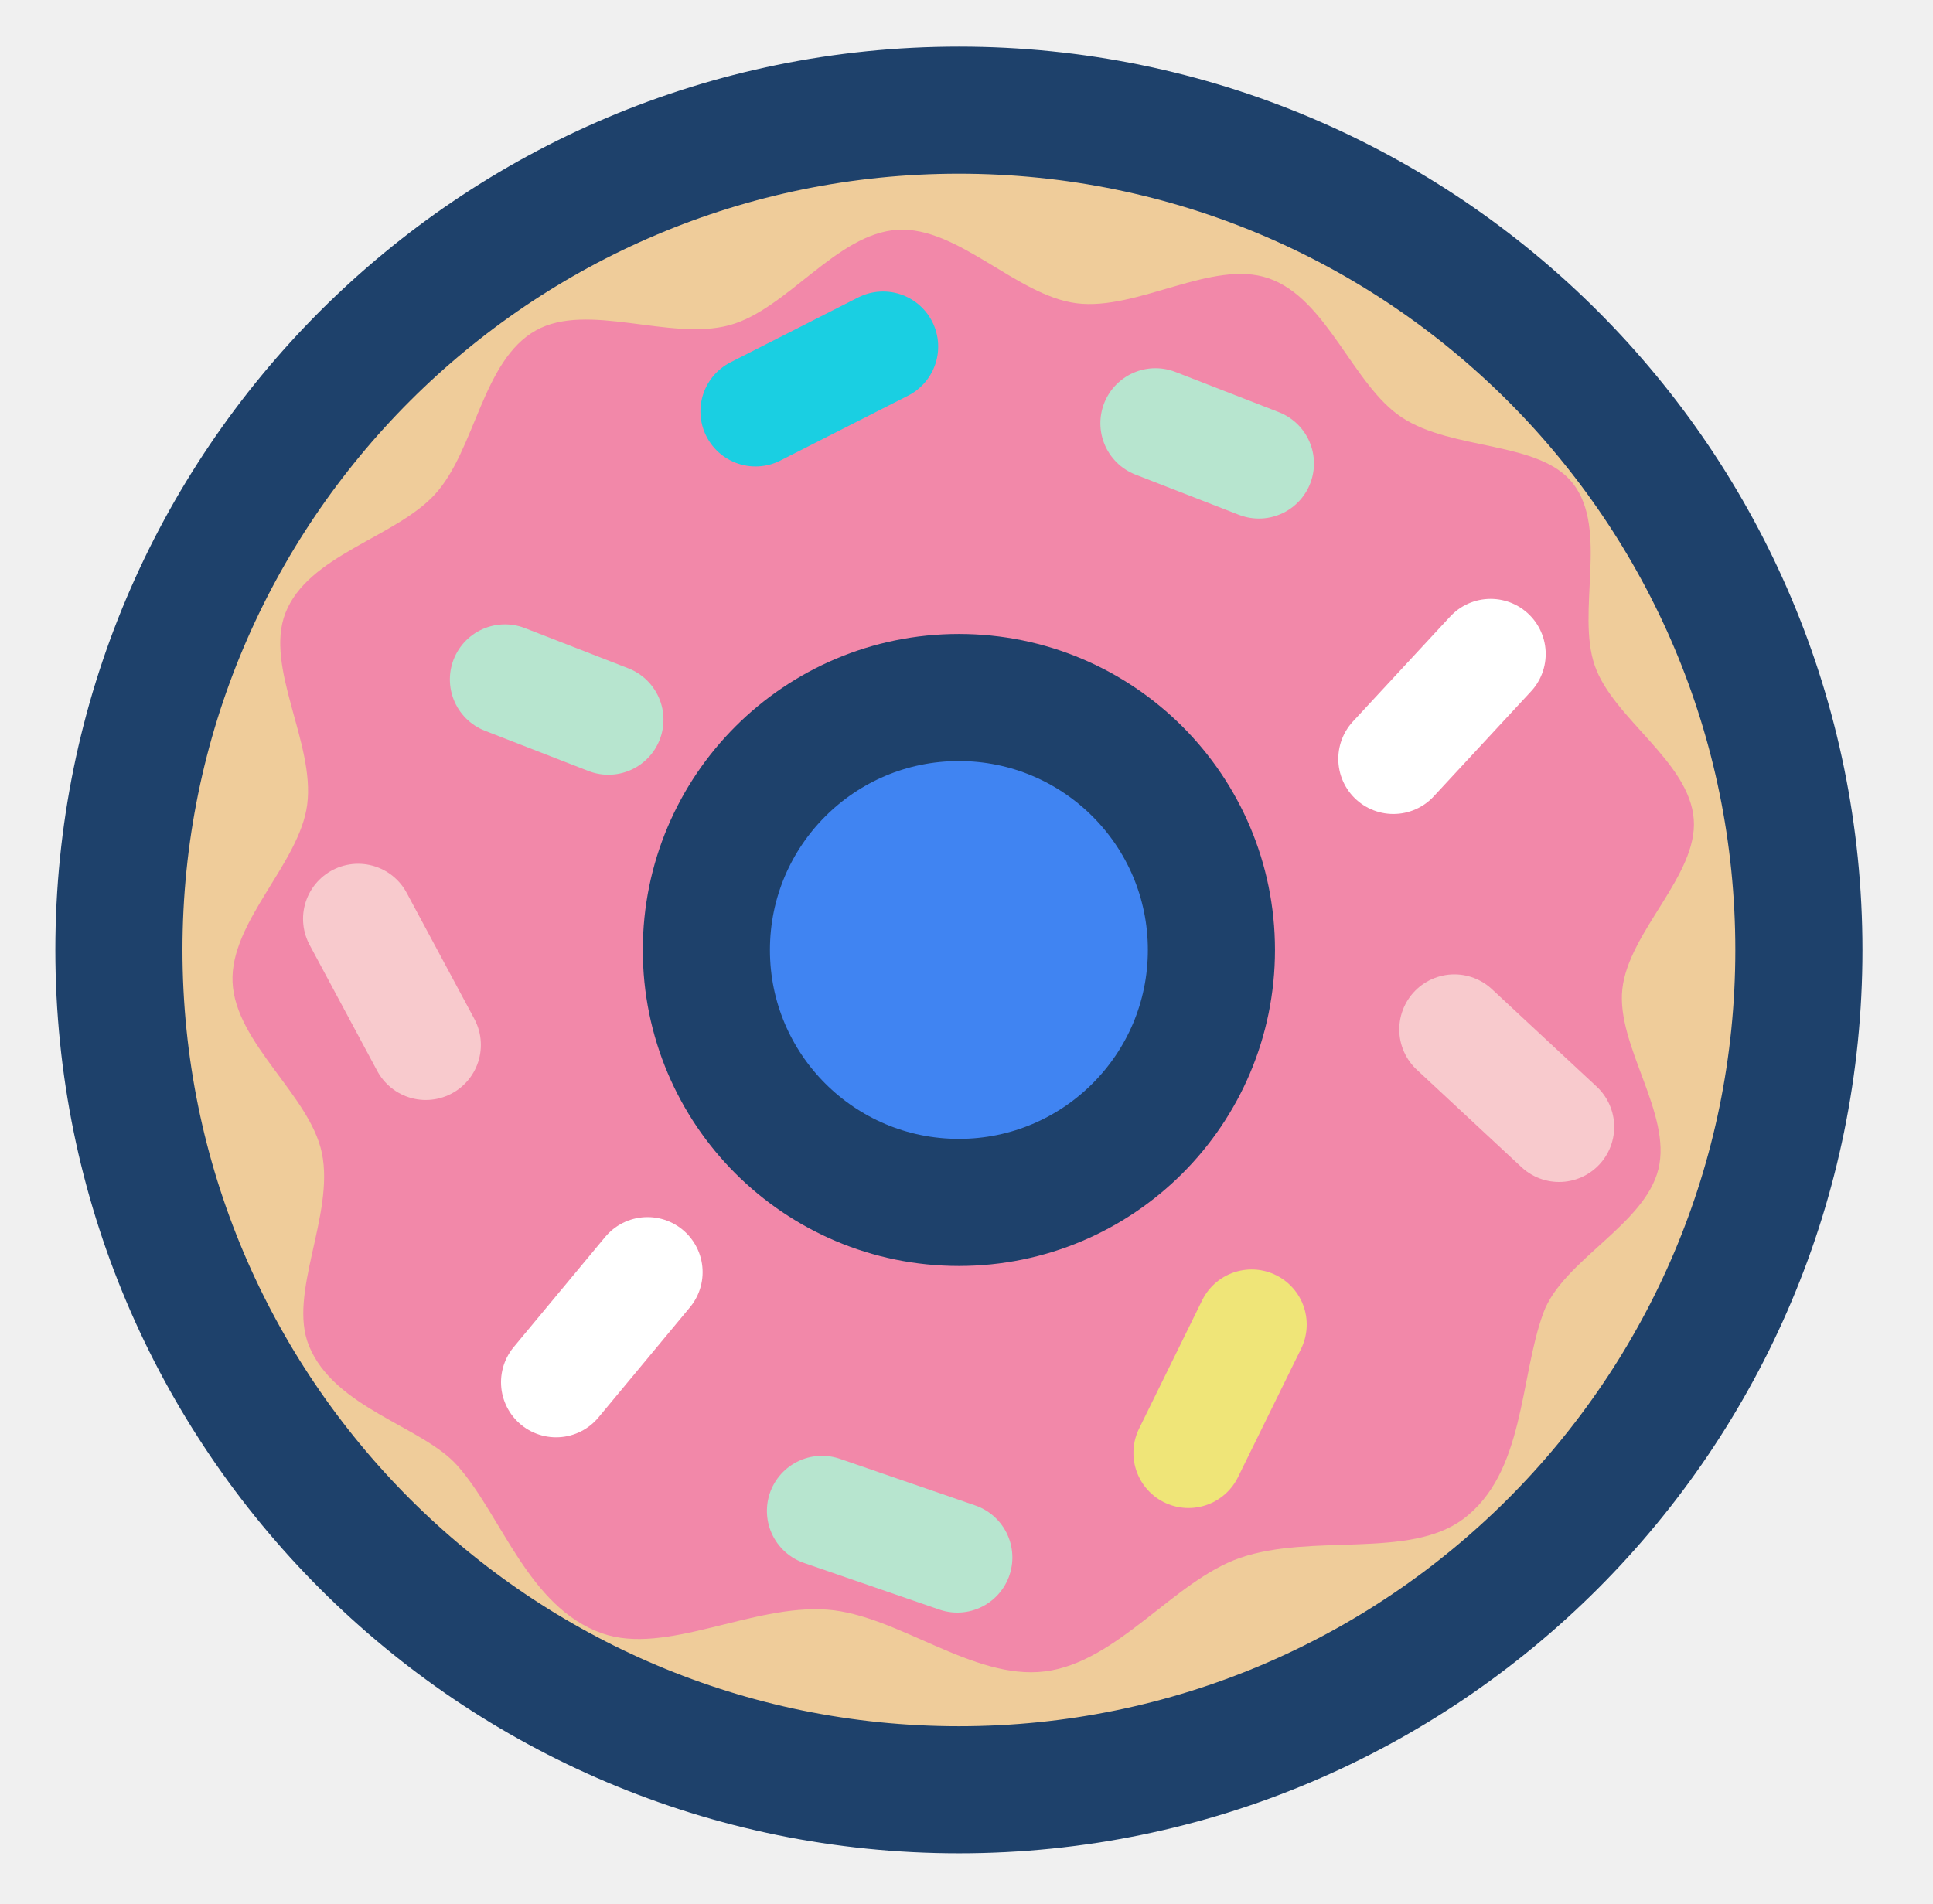
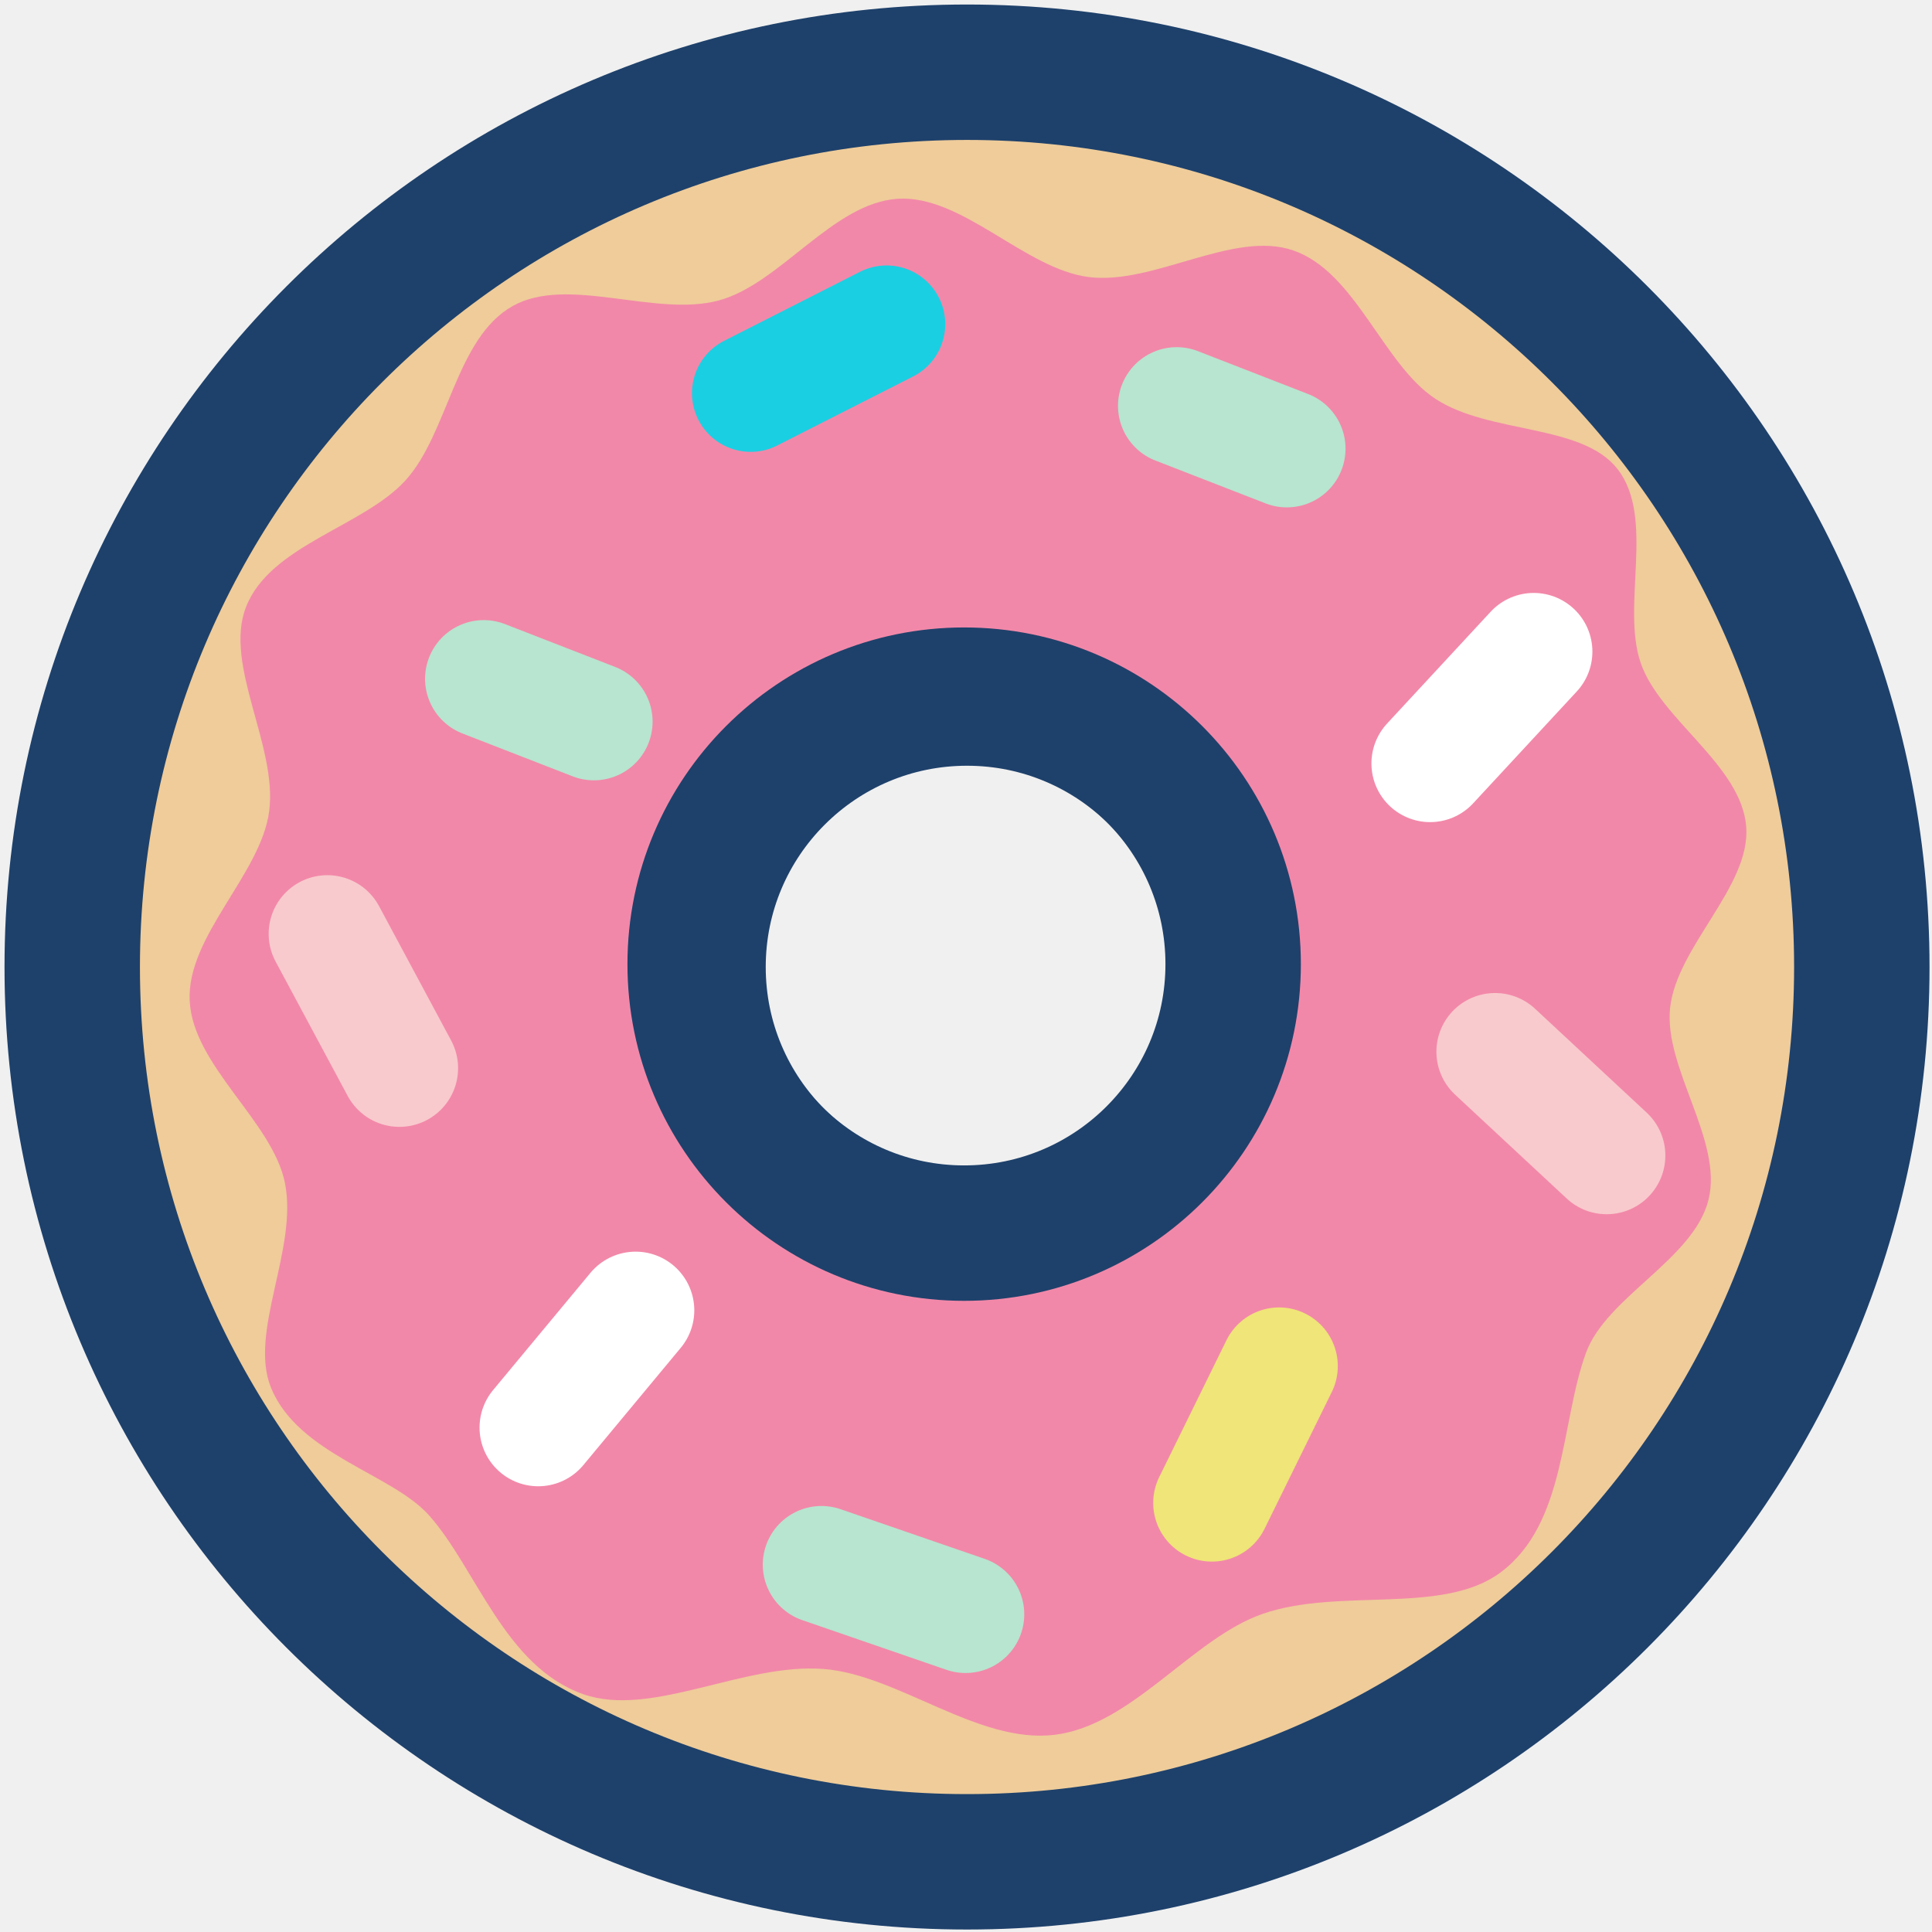
- <svg xmlns="http://www.w3.org/2000/svg" version="1.1" id="Layer_1" x="0px" y="0px" width="228.082px" height="224.657px" viewBox="0 0 228.082 224.657" enable-background="new 0 0 228.082 224.657" xml:space="preserve">
-   <g>
-     <path fill="#EFCC9A" stroke="#1E416B" stroke-width="15" stroke-miterlimit="10" d="M113.144,13.001   c-54.739,0-99.113,44.373-99.113,99.113c0,54.738,44.374,99.113,99.113,99.113s99.113-44.375,99.113-99.113   C212.257,57.374,167.883,13.001,113.144,13.001z M113.144,141.907c-16.456,0-29.796-13.338-29.796-29.793   c0-16.457,13.34-29.795,29.796-29.795s29.796,13.338,29.796,29.795C142.939,128.569,129.6,141.907,113.144,141.907z" />
-     <g>
-       <path fill="#F288A9" d="M51.324,58.337c-4.679,5.119-14.973,7.153-17.645,14.008c-2.498,6.408,3.52,15.376,2.566,22.63    c-0.914,6.953-9.127,13.804-8.804,20.95c0.325,7.195,9.146,13.359,10.543,20.168c1.501,7.317-4.052,16.56-1.53,22.732    c3.014,7.377,13.361,9.499,17.479,14.105c5.248,5.87,8.371,16.751,17.097,19.829c7.547,2.662,17.688-3.457,26.583-2.793    c8.312,0.62,17.154,8.346,25.664,7.293c8.583-1.062,15.23-10.71,23.046-13.404c8.492-2.929,19.942,0.186,26.33-4.585    c7.279-5.436,6.637-16.614,9.45-24.316c2.271-6.215,11.935-10.36,13.575-16.962c1.628-6.551-4.983-14.621-4.253-21.264    c0.746-6.801,8.916-13.434,8.429-20.026c-0.506-6.839-9.527-11.888-11.688-18.165c-2.182-6.341,1.646-16.065-2.564-21.478    c-3.936-5.06-14.188-3.839-20.186-7.788c-5.805-3.822-8.812-14.055-15.744-16.432c-6.637-2.276-15.472,3.87-22.655,2.951    c-7.057-0.903-13.998-9.104-21.125-8.669c-7.199,0.44-13.031,9.425-19.837,11.261C79.025,40.28,69.33,35.579,63.223,39    C56.889,42.548,56.099,53.113,51.324,58.337z" />
+ <svg xmlns="http://www.w3.org/2000/svg" width="214px" height="214px" viewBox="0 0 214 214" version="1.1">
+   <defs />
+   <g id="Page-1" stroke="none" stroke-width="1" fill="none" fill-rule="evenodd">
+     <g id="logo" transform="translate(8, 8)">
+       <g id="Group">
+         <path d="M99.113,0 C44.374,0 0,44.373 0,99.113 C0,153.851 44.374,198.226 99.113,198.226 C153.852,198.226 198.226,153.851 198.226,99.113 C198.226,44.373 153.852,0 99.113,0 Z M99.113,128.906 C82.657,128.906 69.317,115.568 69.317,99.113 C69.317,82.656 82.657,69.318 99.113,69.318 C115.569,69.318 128.909,82.656 128.909,99.113 C128.908,115.568 115.569,128.906 99.113,128.906 Z" id="Shape" stroke="#1E416B" stroke-width="15" fill="#EFCC9A" fill-rule="nonzero" />
+         <path d="M36.892,45.233 C41.667,40.009 42.457,29.444 48.791,25.896 C54.898,22.475 64.593,27.176 71.623,25.278 C78.429,23.442 84.261,14.457 91.46,14.017 C98.587,13.582 105.528,21.783 112.585,22.686 C119.768,23.605 128.603,17.459 135.24,19.735 C142.172,22.112 145.179,32.345 150.984,36.167 C156.982,40.116 167.234,38.895 171.17,43.955 C175.38,49.368 171.552,59.092 173.734,65.433 C175.895,71.71 184.916,76.759 185.422,83.598 C185.909,90.19 177.739,96.823 176.993,103.624 C176.263,110.267 182.874,118.337 181.246,124.888 C179.606,131.49 169.942,135.635 167.671,141.85 C164.858,149.552 165.5,160.73 158.221,166.166 C151.833,170.937 140.383,167.822 131.891,170.751 C124.075,173.445 117.428,183.093 108.845,184.155 C100.335,185.208 91.493,177.482 83.181,176.862 C74.286,176.198 64.145,182.317 56.598,179.655 C47.872,176.577 44.749,165.696 39.501,159.826 C35.383,155.22 25.036,153.098 22.022,145.721 C19.5,139.549 25.053,130.306 23.552,122.989 C22.155,116.18 13.334,110.016 13.009,102.821 C12.686,95.675 20.899,88.824 21.813,81.871 C22.767,74.617 16.749,65.649 19.247,59.241 C21.919,52.386 32.213,50.352 36.892,45.233 Z M99,122 C111.703,122 122,111.703 122,99 C122,86.297 111.703,76 99,76 C86.297,76 76,86.297 76,99 C76,111.703 86.297,122 99,122 Z" id="Combined-Shape" fill="#F288A9" fill-rule="nonzero" />
+         <path d="M36.24,110.319 L28.258,95.44" id="Shape" stroke="#F8CACD" stroke-width="13" stroke-linecap="round" />
+         <path d="M90.199,27.903 L75.146,35.55" id="Shape" stroke="#1ACFE2" stroke-width="13" stroke-linecap="round" />
+         <path d="M150.408,76.563 L161.883,64.177" id="Shape" stroke="#FFFFFF" stroke-width="13" stroke-linecap="round" />
+         <path d="M82.99,165.313 L98.953,170.813" id="Shape" stroke="#B7E5CF" stroke-width="13" stroke-linecap="round" />
+         <path d="M133.683,143.319 L126.236,158.472" id="Shape" stroke="#EFE578" stroke-width="13" stroke-linecap="round" />
+         <path d="M51.617,150.128 L62.404,137.14" id="Shape" stroke="#FFFFFF" stroke-width="13" stroke-linecap="round" />
+         <path d="M45.583,67.187 L57.785,71.933" id="Shape" stroke="#B7E5CF" stroke-width="13" stroke-linecap="round" />
+         <path d="M122.336,36.954 L134.538,41.7" id="Shape" stroke="#B7E5CF" stroke-width="13" stroke-linecap="round" />
+         <path d="M157.604,108.493 L169.964,119.995" id="Shape" stroke="#F8CACD" stroke-width="13" stroke-linecap="round" />
+         <path d="M128.592,98.795 C128.592,115.25 115.252,128.588 98.796,128.588 C82.34,128.588 69,115.25 69,98.795 C69,82.338 82.34,69 98.796,69 C115.252,69 128.592,82.338 128.592,98.795 Z" id="Shape" stroke="#1E416B" stroke-width="15" fill-rule="nonzero" />
+       </g>
    </g>
-     <line fill="none" stroke="#F8CACD" stroke-width="13" stroke-linecap="round" stroke-miterlimit="10" x1="50.24" y1="123.319" x2="42.258" y2="108.44" />
-     <line fill="none" stroke="#1ACFE2" stroke-width="13" stroke-linecap="round" stroke-miterlimit="10" x1="104.199" y1="40.903" x2="89.146" y2="48.55" />
-     <line fill="none" stroke="#FFFFFF" stroke-width="13" stroke-linecap="round" stroke-miterlimit="10" x1="164.408" y1="89.563" x2="175.883" y2="77.177" />
-     <line fill="none" stroke="#B7E5CF" stroke-width="13" stroke-linecap="round" stroke-miterlimit="10" x1="96.99" y1="178.313" x2="112.953" y2="183.813" />
-     <line fill="none" stroke="#EFE578" stroke-width="13" stroke-linecap="round" stroke-miterlimit="10" x1="147.683" y1="156.319" x2="140.236" y2="171.472" />
-     <line fill="none" stroke="#FFFFFF" stroke-width="13" stroke-linecap="round" stroke-miterlimit="10" x1="65.617" y1="163.128" x2="76.404" y2="150.14" />
-     <line fill="none" stroke="#B7E5CF" stroke-width="13" stroke-linecap="round" stroke-miterlimit="10" x1="59.583" y1="80.187" x2="71.785" y2="84.933" />
-     <line fill="none" stroke="#B7E5CF" stroke-width="13" stroke-linecap="round" stroke-miterlimit="10" x1="136.336" y1="49.954" x2="148.538" y2="54.7" />
-     <line fill="none" stroke="#F8CACD" stroke-width="13" stroke-linecap="round" stroke-miterlimit="10" x1="171.604" y1="121.493" x2="183.964" y2="132.995" />
-     <path fill="#4084F2" stroke="#1E416B" stroke-width="15" stroke-miterlimit="10" d="M142.939,112.114   c0,16.455-13.34,29.793-29.796,29.793s-29.796-13.338-29.796-29.793c0-16.457,13.34-29.795,29.796-29.795   S142.939,95.657,142.939,112.114z" />
  </g>
</svg>
